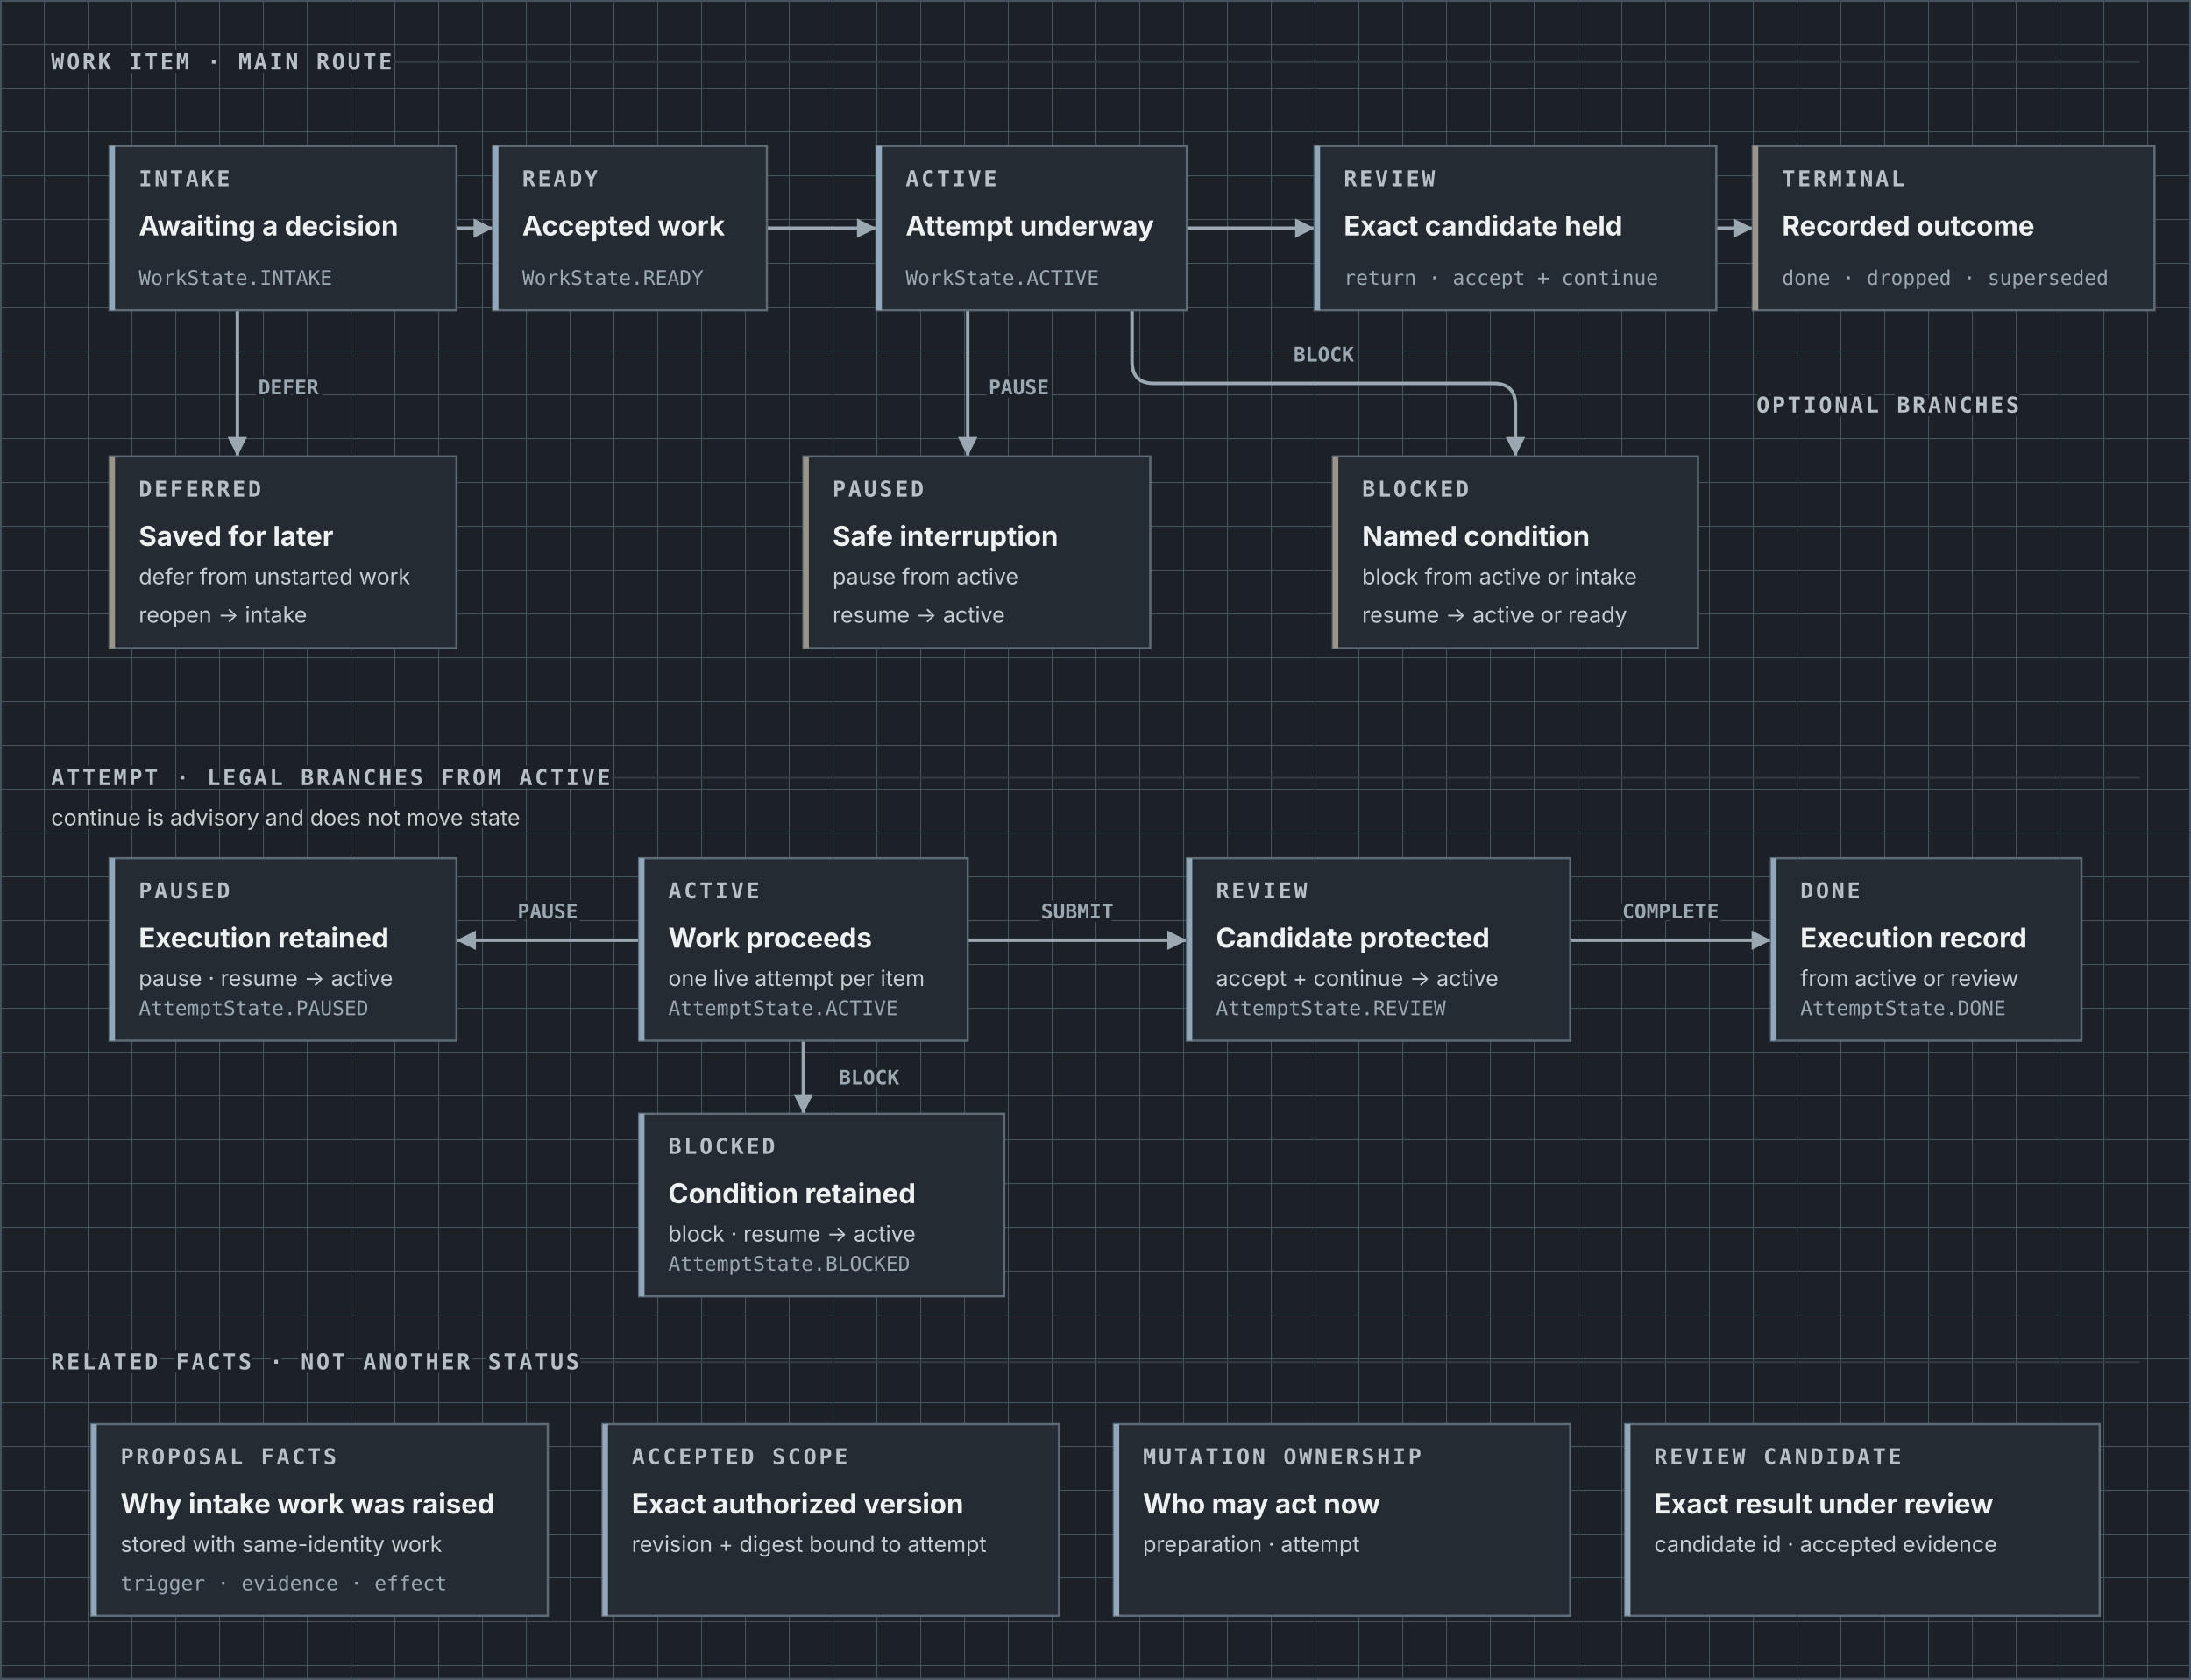
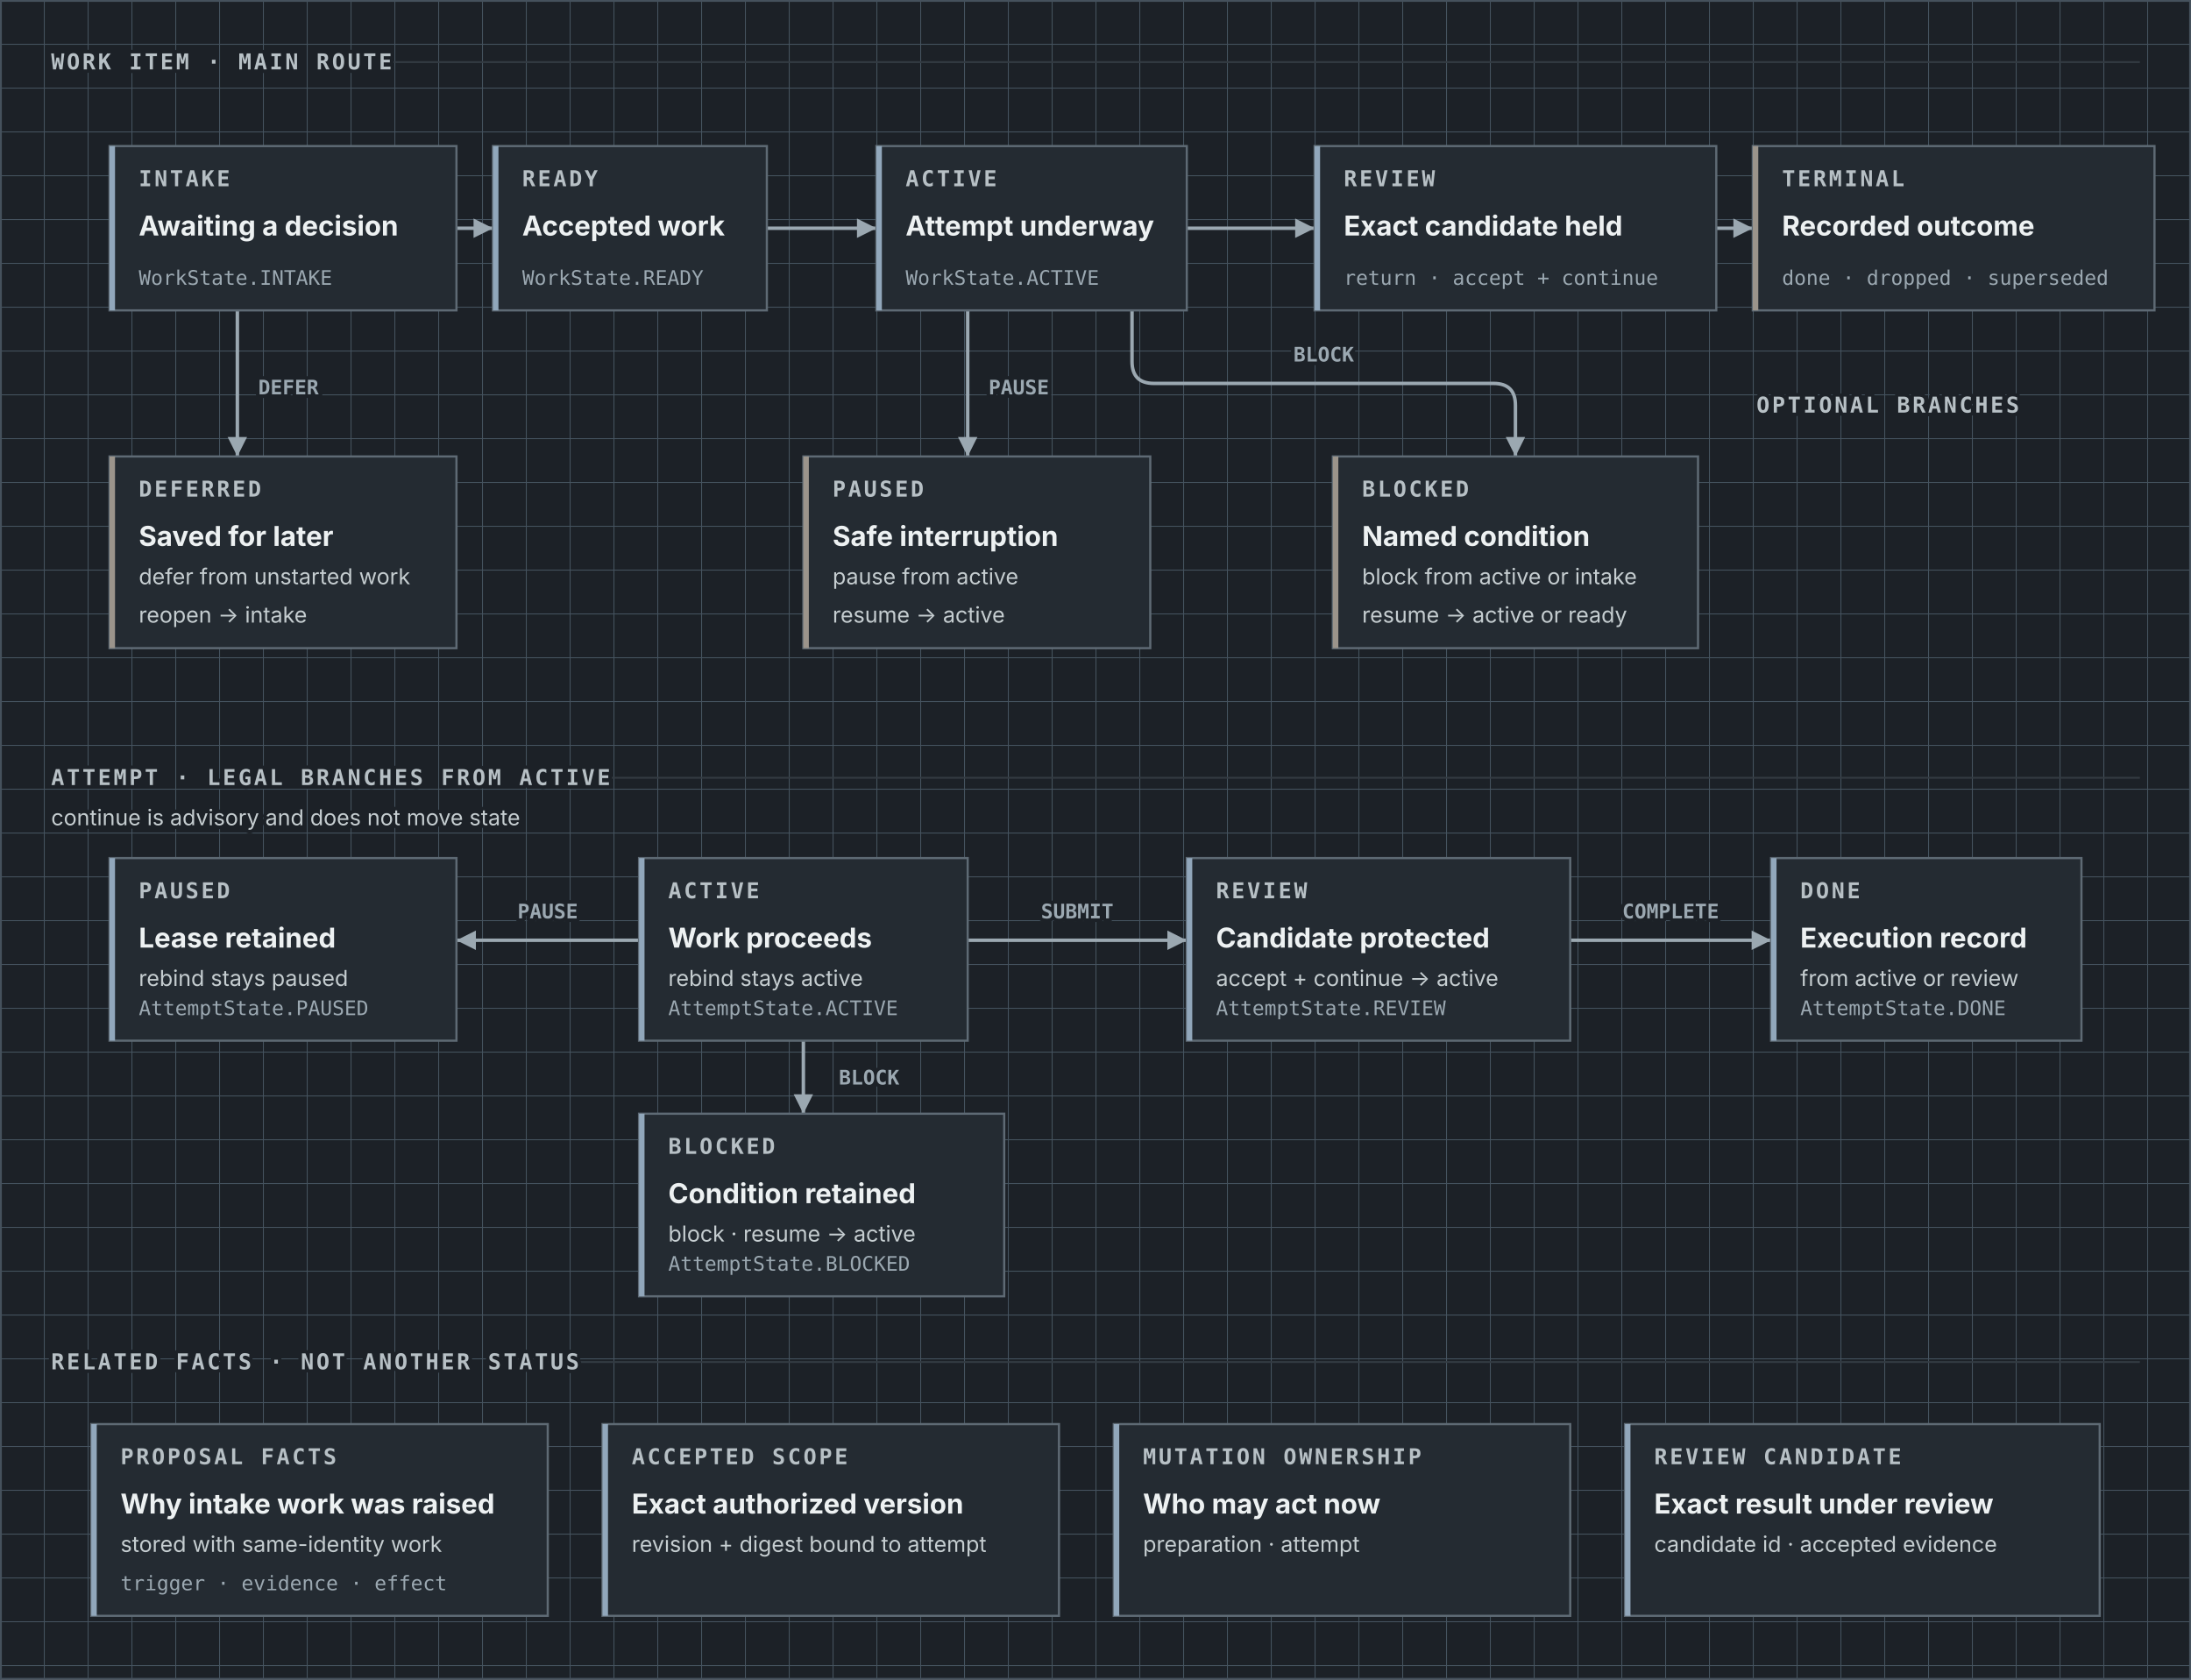
<svg xmlns="http://www.w3.org/2000/svg" role="img" aria-labelledby="title description" viewBox="0 0 1200 920">
  <defs>
    <pattern id="grid" width="24" height="24" patternUnits="userSpaceOnUse">
      <path d="M24 0H0V24" fill="none" stroke="#45535f" stroke-width="1" />
    </pattern>
    <marker id="arrow" viewBox="0 0 10 10" refX="9" refY="5" markerWidth="7" markerHeight="7" orient="auto">
      <path d="M1 1L9 5L1 9Z" fill="#9ba8b1" />
    </marker>
    <style>
      text { font-family: ui-sans-serif, system-ui, -apple-system, BlinkMacSystemFont, "Segoe UI", sans-serif; fill: #edf1f2; }
      .section-label, .box-label, .box-meta, .connector-label, .note-meta { font-family: ui-monospace, SFMono-Regular, Menlo, monospace; }
      .section-label, .box-label { font-size: 12px; font-weight: 700; letter-spacing: 0.11em; fill: #b7c0c5; }
      .section-subtitle { font-size: 12px; fill: #c5cdd0; }
      .guide { stroke: #333b42; stroke-width: 1; }
      .connector { fill: none; stroke: #9ba8b1; stroke-width: 1.9; stroke-linecap: round; }
      .connector-label { font-size: 11px; font-weight: 700; fill: #9ba8b1; }
      .box { fill: #242b32; stroke: #5e6a74; stroke-width: 1.2; }
      .box-title { font-size: 15px; font-weight: 700; }
      .box-body { font-size: 12px; fill: #c5cdd0; }
      .box-meta { font-size: 11px; fill: #9ba8b1; }
      .note { fill: #c5cdd0; }
      .note-meta { font-weight: 700; letter-spacing: 0.08em; fill: #b7c0c5; }
      .canvas-text { paint-order: stroke fill; stroke: #1c2127; stroke-width: 4px; stroke-linejoin: round; }
    </style>
  </defs>
  <rect width="1200" height="920" fill="#1c2127" />
  <rect width="1200" height="920" fill="url(#grid)" />
  <rect x="0.5" y="0.5" width="1199" height="919" fill="none" stroke="#45515c" />
  <line x1="212" y1="34" x2="1172" y2="34" class="guide" />
  <line x1="330" y1="426" x2="1172" y2="426" class="guide" />
  <line x1="300" y1="746" x2="1172" y2="746" class="guide" />
  <path d="M250 125L270 125" class="connector" marker-end="url(#arrow)" />
  <path d="M420 125L480 125" class="connector" marker-end="url(#arrow)" />
  <path d="M650 125L720 125" class="connector" marker-end="url(#arrow)" />
  <path d="M940 125L960 125" class="connector" marker-end="url(#arrow)" />
  <path d="M130 170L130 250" class="connector" marker-end="url(#arrow)" />
  <path d="M530 170L530 250" class="connector" marker-end="url(#arrow)" />
  <path d="M620 170L620 198Q620 210 632 210L818 210Q830 210 830 222L830 250" class="connector" marker-end="url(#arrow)" />
  <path d="M350 515L250 515" class="connector" marker-end="url(#arrow)" />
  <path d="M440 570L440 610" class="connector" marker-end="url(#arrow)" />
  <path d="M530 515L650 515" class="connector" marker-end="url(#arrow)" />
  <path d="M860 515L970 515" class="connector" marker-end="url(#arrow)" />
  <rect x="60" y="80" width="190" height="90" class="box" />
  <rect x="60" y="80" width="3" height="90" fill="#91a7bb" />
  <rect x="270" y="80" width="150" height="90" class="box" />
  <rect x="270" y="80" width="3" height="90" fill="#91a7bb" />
  <rect x="480" y="80" width="170" height="90" class="box" />
  <rect x="480" y="80" width="3" height="90" fill="#91a7bb" />
  <rect x="720" y="80" width="220" height="90" class="box" />
  <rect x="720" y="80" width="3" height="90" fill="#91a7bb" />
  <rect x="960" y="80" width="220" height="90" class="box" />
  <rect x="960" y="80" width="3" height="90" fill="#9b948b" />
  <rect x="60" y="250" width="190" height="105" class="box" />
  <rect x="60" y="250" width="3" height="105" fill="#9b948b" />
  <rect x="440" y="250" width="190" height="105" class="box" />
  <rect x="440" y="250" width="3" height="105" fill="#9b948b" />
  <rect x="730" y="250" width="200" height="105" class="box" />
  <rect x="730" y="250" width="3" height="105" fill="#9b948b" />
  <rect x="60" y="470" width="190" height="100" class="box" />
  <rect x="60" y="470" width="3" height="100" fill="#91a7bb" />
  <rect x="350" y="470" width="180" height="100" class="box" />
  <rect x="350" y="470" width="3" height="100" fill="#91a7bb" />
  <rect x="650" y="470" width="210" height="100" class="box" />
  <rect x="650" y="470" width="3" height="100" fill="#91a7bb" />
  <rect x="970" y="470" width="170" height="100" class="box" />
  <rect x="970" y="470" width="3" height="100" fill="#91a7bb" />
  <rect x="350" y="610" width="200" height="100" class="box" />
  <rect x="350" y="610" width="3" height="100" fill="#91a7bb" />
  <rect x="50" y="780" width="250" height="105" class="box" />
  <rect x="50" y="780" width="3" height="105" fill="#91a7bb" />
  <rect x="330" y="780" width="250" height="105" class="box" />
  <rect x="330" y="780" width="3" height="105" fill="#91a7bb" />
  <rect x="610" y="780" width="250" height="105" class="box" />
  <rect x="610" y="780" width="3" height="105" fill="#91a7bb" />
  <rect x="890" y="780" width="260" height="105" class="box" />
  <rect x="890" y="780" width="3" height="105" fill="#91a7bb" />
  <text x="28" y="38" class="section-label canvas-text">WORK ITEM · MAIN ROUTE</text>
  <text x="962" y="226" class="section-label canvas-text">OPTIONAL BRANCHES</text>
  <text x="28" y="430" class="section-label canvas-text">ATTEMPT · LEGAL BRANCHES FROM ACTIVE</text>
  <text x="28" y="452" class="section-subtitle canvas-text">continue is advisory and does not move state</text>
  <text x="28" y="750" class="section-label canvas-text">RELATED FACTS · NOT ANOTHER STATUS</text>
  <text x="158" y="216" text-anchor="middle" class="connector-label canvas-text">DEFER</text>
  <text x="558" y="216" text-anchor="middle" class="connector-label canvas-text">PAUSE</text>
  <text x="725" y="198" text-anchor="middle" class="connector-label canvas-text">BLOCK</text>
  <text x="300" y="503" text-anchor="middle" class="connector-label canvas-text">PAUSE</text>
  <text x="476" y="594" text-anchor="middle" class="connector-label canvas-text">BLOCK</text>
  <text x="590" y="503" text-anchor="middle" class="connector-label canvas-text">SUBMIT</text>
  <text x="915" y="503" text-anchor="middle" class="connector-label canvas-text">COMPLETE</text>
  <text x="76" y="102" class="box-label">INTAKE</text>
  <text x="76" y="129" class="box-title">Awaiting a decision</text>
  <text x="76" y="156" class="box-meta">WorkState.INTAKE</text>
  <text x="286" y="102" class="box-label">READY</text>
  <text x="286" y="129" class="box-title">Accepted work</text>
  <text x="286" y="156" class="box-meta">WorkState.READY</text>
  <text x="496" y="102" class="box-label">ACTIVE</text>
  <text x="496" y="129" class="box-title">Attempt underway</text>
  <text x="496" y="156" class="box-meta">WorkState.ACTIVE</text>
  <text x="736" y="102" class="box-label">REVIEW</text>
  <text x="736" y="129" class="box-title">Exact candidate held</text>
  <text x="736" y="156" class="box-meta">return · accept + continue</text>
  <text x="976" y="102" class="box-label">TERMINAL</text>
  <text x="976" y="129" class="box-title">Recorded outcome</text>
  <text x="976" y="156" class="box-meta">done · dropped · superseded</text>
  <text x="76" y="272" class="box-label">DEFERRED</text>
  <text x="76" y="299" class="box-title">Saved for later</text>
  <text x="76" y="320" class="box-body">defer from unstarted work</text>
  <text x="76" y="341" class="box-body">reopen → intake</text>
  <text x="456" y="272" class="box-label">PAUSED</text>
  <text x="456" y="299" class="box-title">Safe interruption</text>
  <text x="456" y="320" class="box-body">pause from active</text>
  <text x="456" y="341" class="box-body">resume → active</text>
  <text x="746" y="272" class="box-label">BLOCKED</text>
  <text x="746" y="299" class="box-title">Named condition</text>
  <text x="746" y="320" class="box-body">block from active or intake</text>
  <text x="746" y="341" class="box-body">resume → active or ready</text>
  <text x="76" y="492" class="box-label">PAUSED</text>
-   <text x="76" y="519" class="box-title">Execution retained</text>
-   <text x="76" y="540" class="box-body">pause · resume → active</text>
+   <text x="76" y="519" class="box-title">Lease retained</text>
+   <text x="76" y="540" class="box-body">rebind stays paused</text>
  <text x="76" y="556" class="box-meta">AttemptState.PAUSED</text>
  <text x="366" y="492" class="box-label">ACTIVE</text>
  <text x="366" y="519" class="box-title">Work proceeds</text>
-   <text x="366" y="540" class="box-body">one live attempt per item</text>
+   <text x="366" y="540" class="box-body">rebind stays active</text>
  <text x="366" y="556" class="box-meta">AttemptState.ACTIVE</text>
  <text x="666" y="492" class="box-label">REVIEW</text>
  <text x="666" y="519" class="box-title">Candidate protected</text>
  <text x="666" y="540" class="box-body">accept + continue → active</text>
  <text x="666" y="556" class="box-meta">AttemptState.REVIEW</text>
  <text x="986" y="492" class="box-label">DONE</text>
  <text x="986" y="519" class="box-title">Execution record</text>
  <text x="986" y="540" class="box-body">from active or review</text>
  <text x="986" y="556" class="box-meta">AttemptState.DONE</text>
  <text x="366" y="632" class="box-label">BLOCKED</text>
  <text x="366" y="659" class="box-title">Condition retained</text>
  <text x="366" y="680" class="box-body">block · resume → active</text>
  <text x="366" y="696" class="box-meta">AttemptState.BLOCKED</text>
  <text x="66" y="802" class="box-label">PROPOSAL FACTS</text>
  <text x="66" y="829" class="box-title">Why intake work was raised</text>
  <text x="66" y="850" class="box-body">stored with same-identity work</text>
  <text x="66" y="871" class="box-meta">trigger · evidence · effect</text>
  <text x="346" y="802" class="box-label">ACCEPTED SCOPE</text>
  <text x="346" y="829" class="box-title">Exact authorized version</text>
  <text x="346" y="850" class="box-body">revision + digest bound to attempt</text>
  <text x="626" y="802" class="box-label">MUTATION OWNERSHIP</text>
  <text x="626" y="829" class="box-title">Who may act now</text>
  <text x="626" y="850" class="box-body">preparation · attempt</text>
  <text x="906" y="802" class="box-label">REVIEW CANDIDATE</text>
  <text x="906" y="829" class="box-title">Exact result under review</text>
  <text x="906" y="850" class="box-body">candidate id · accepted evidence</text>
</svg>
